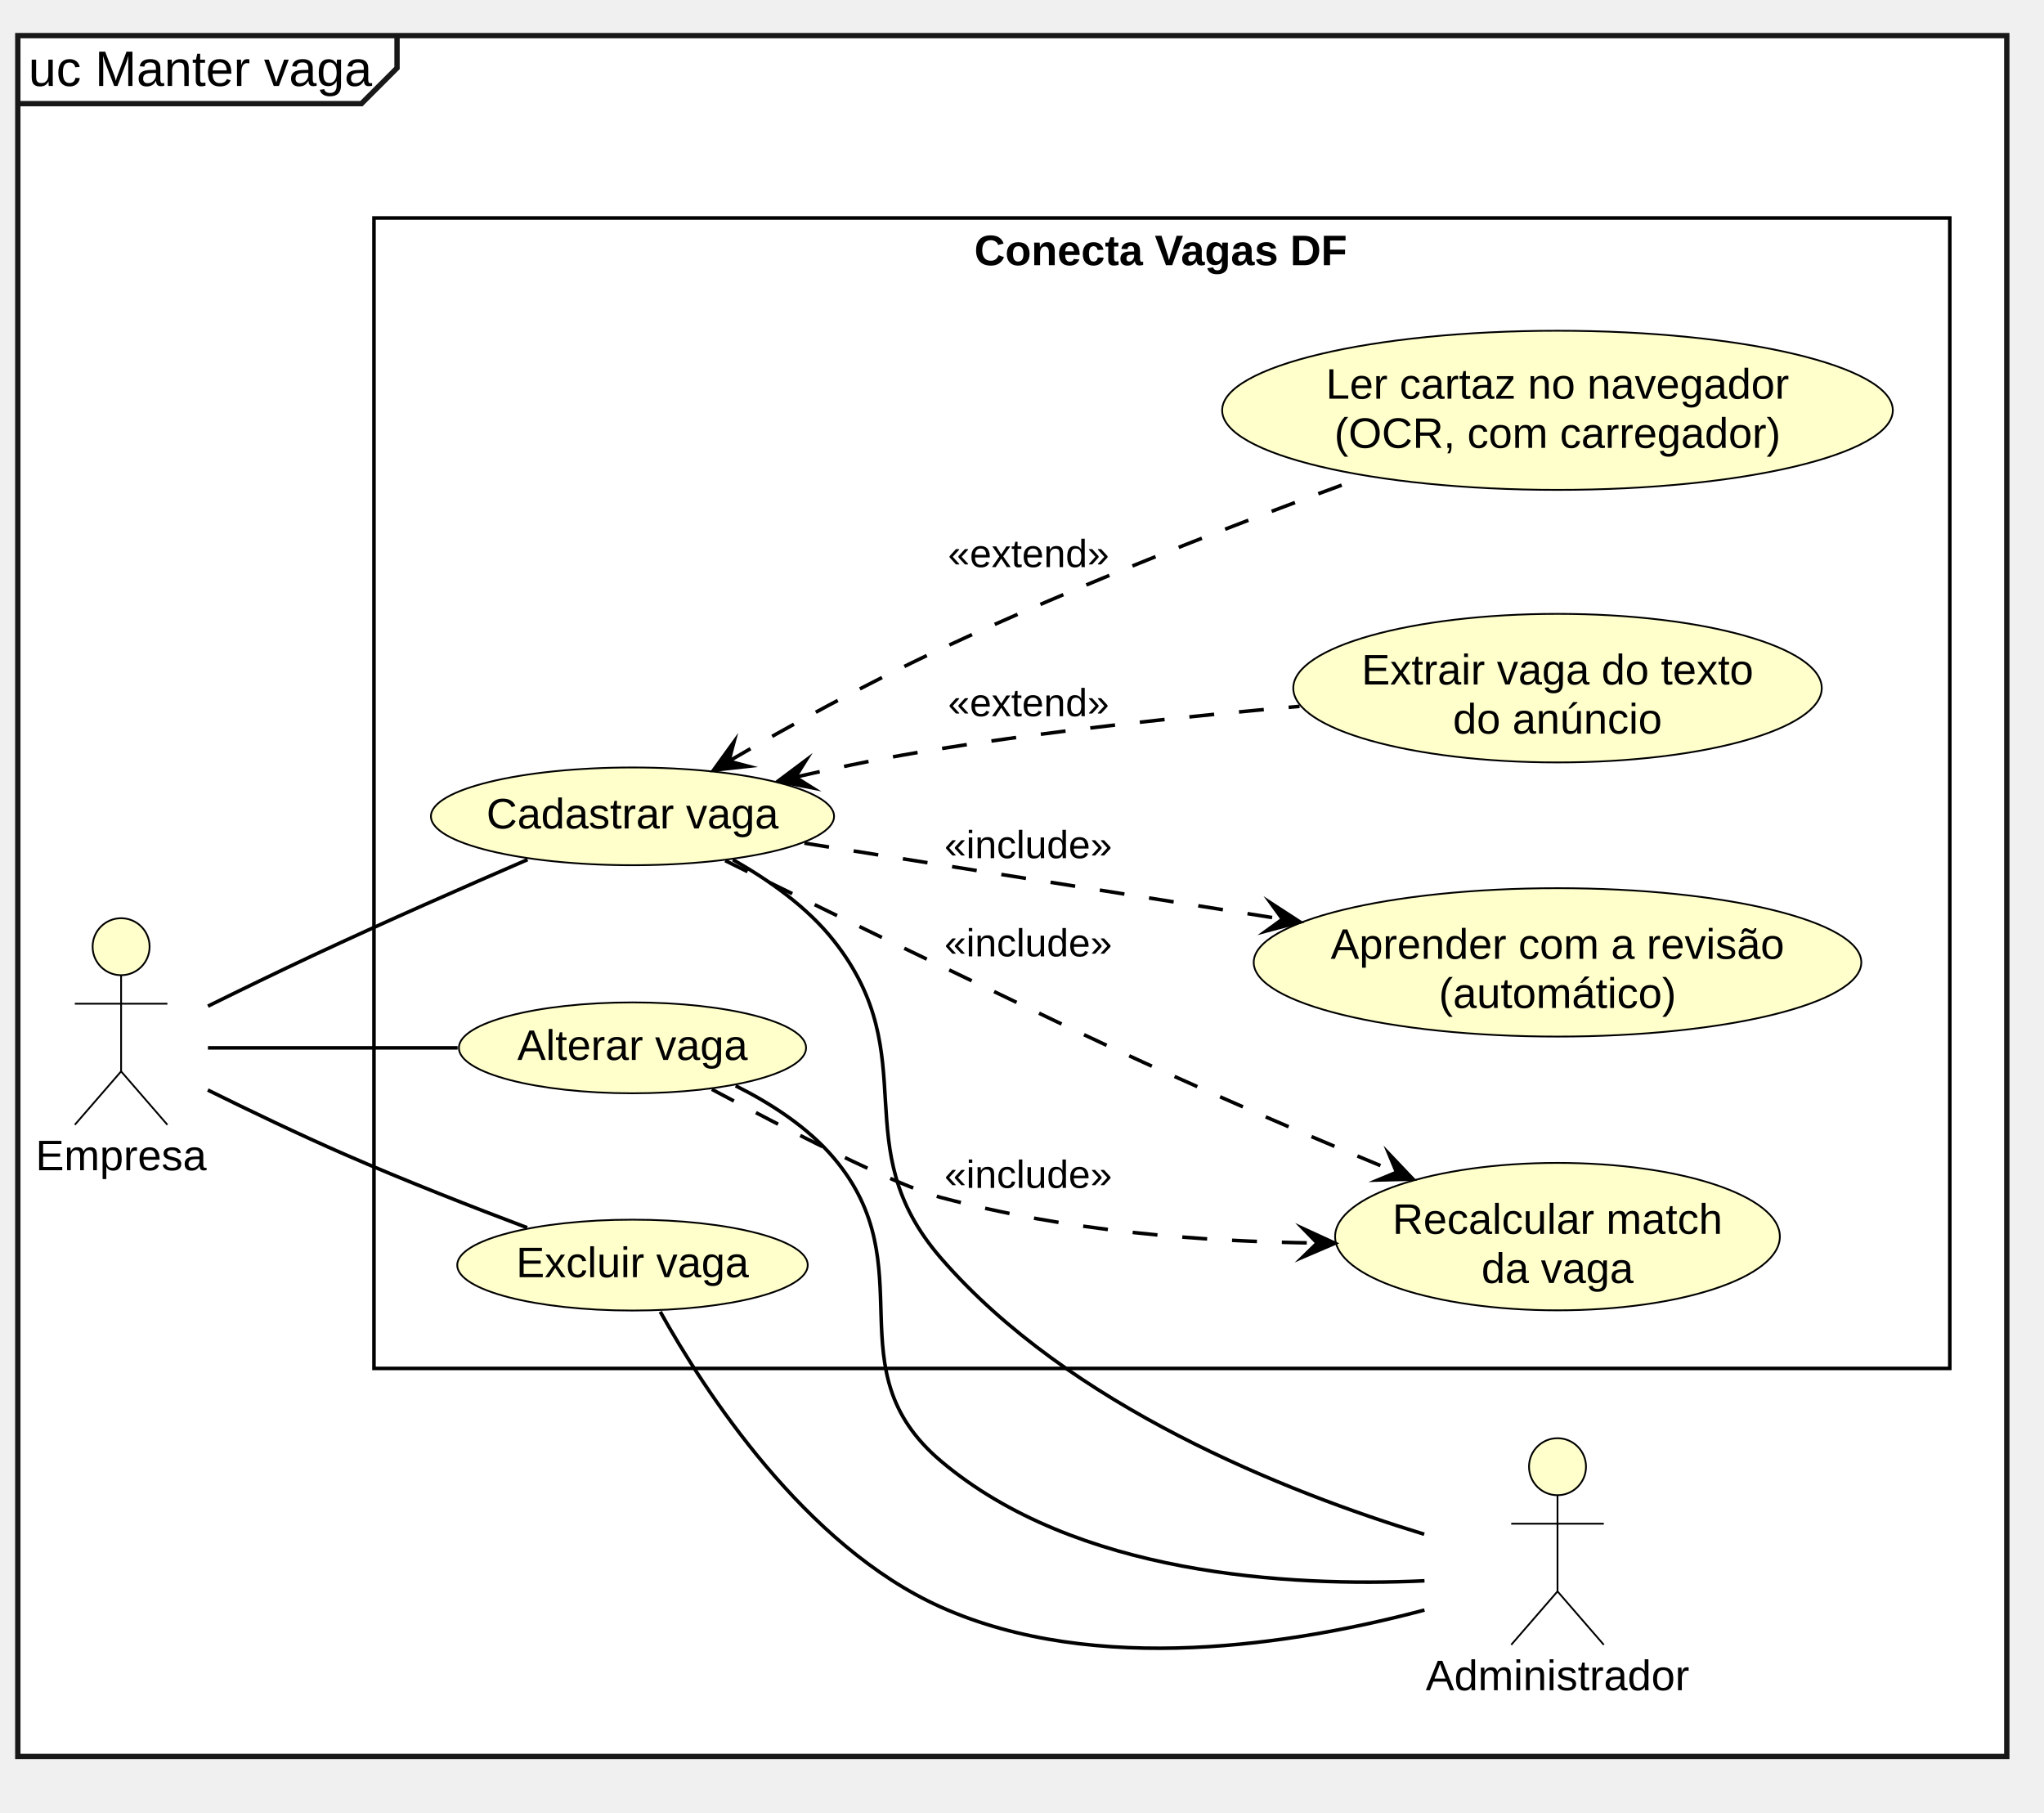
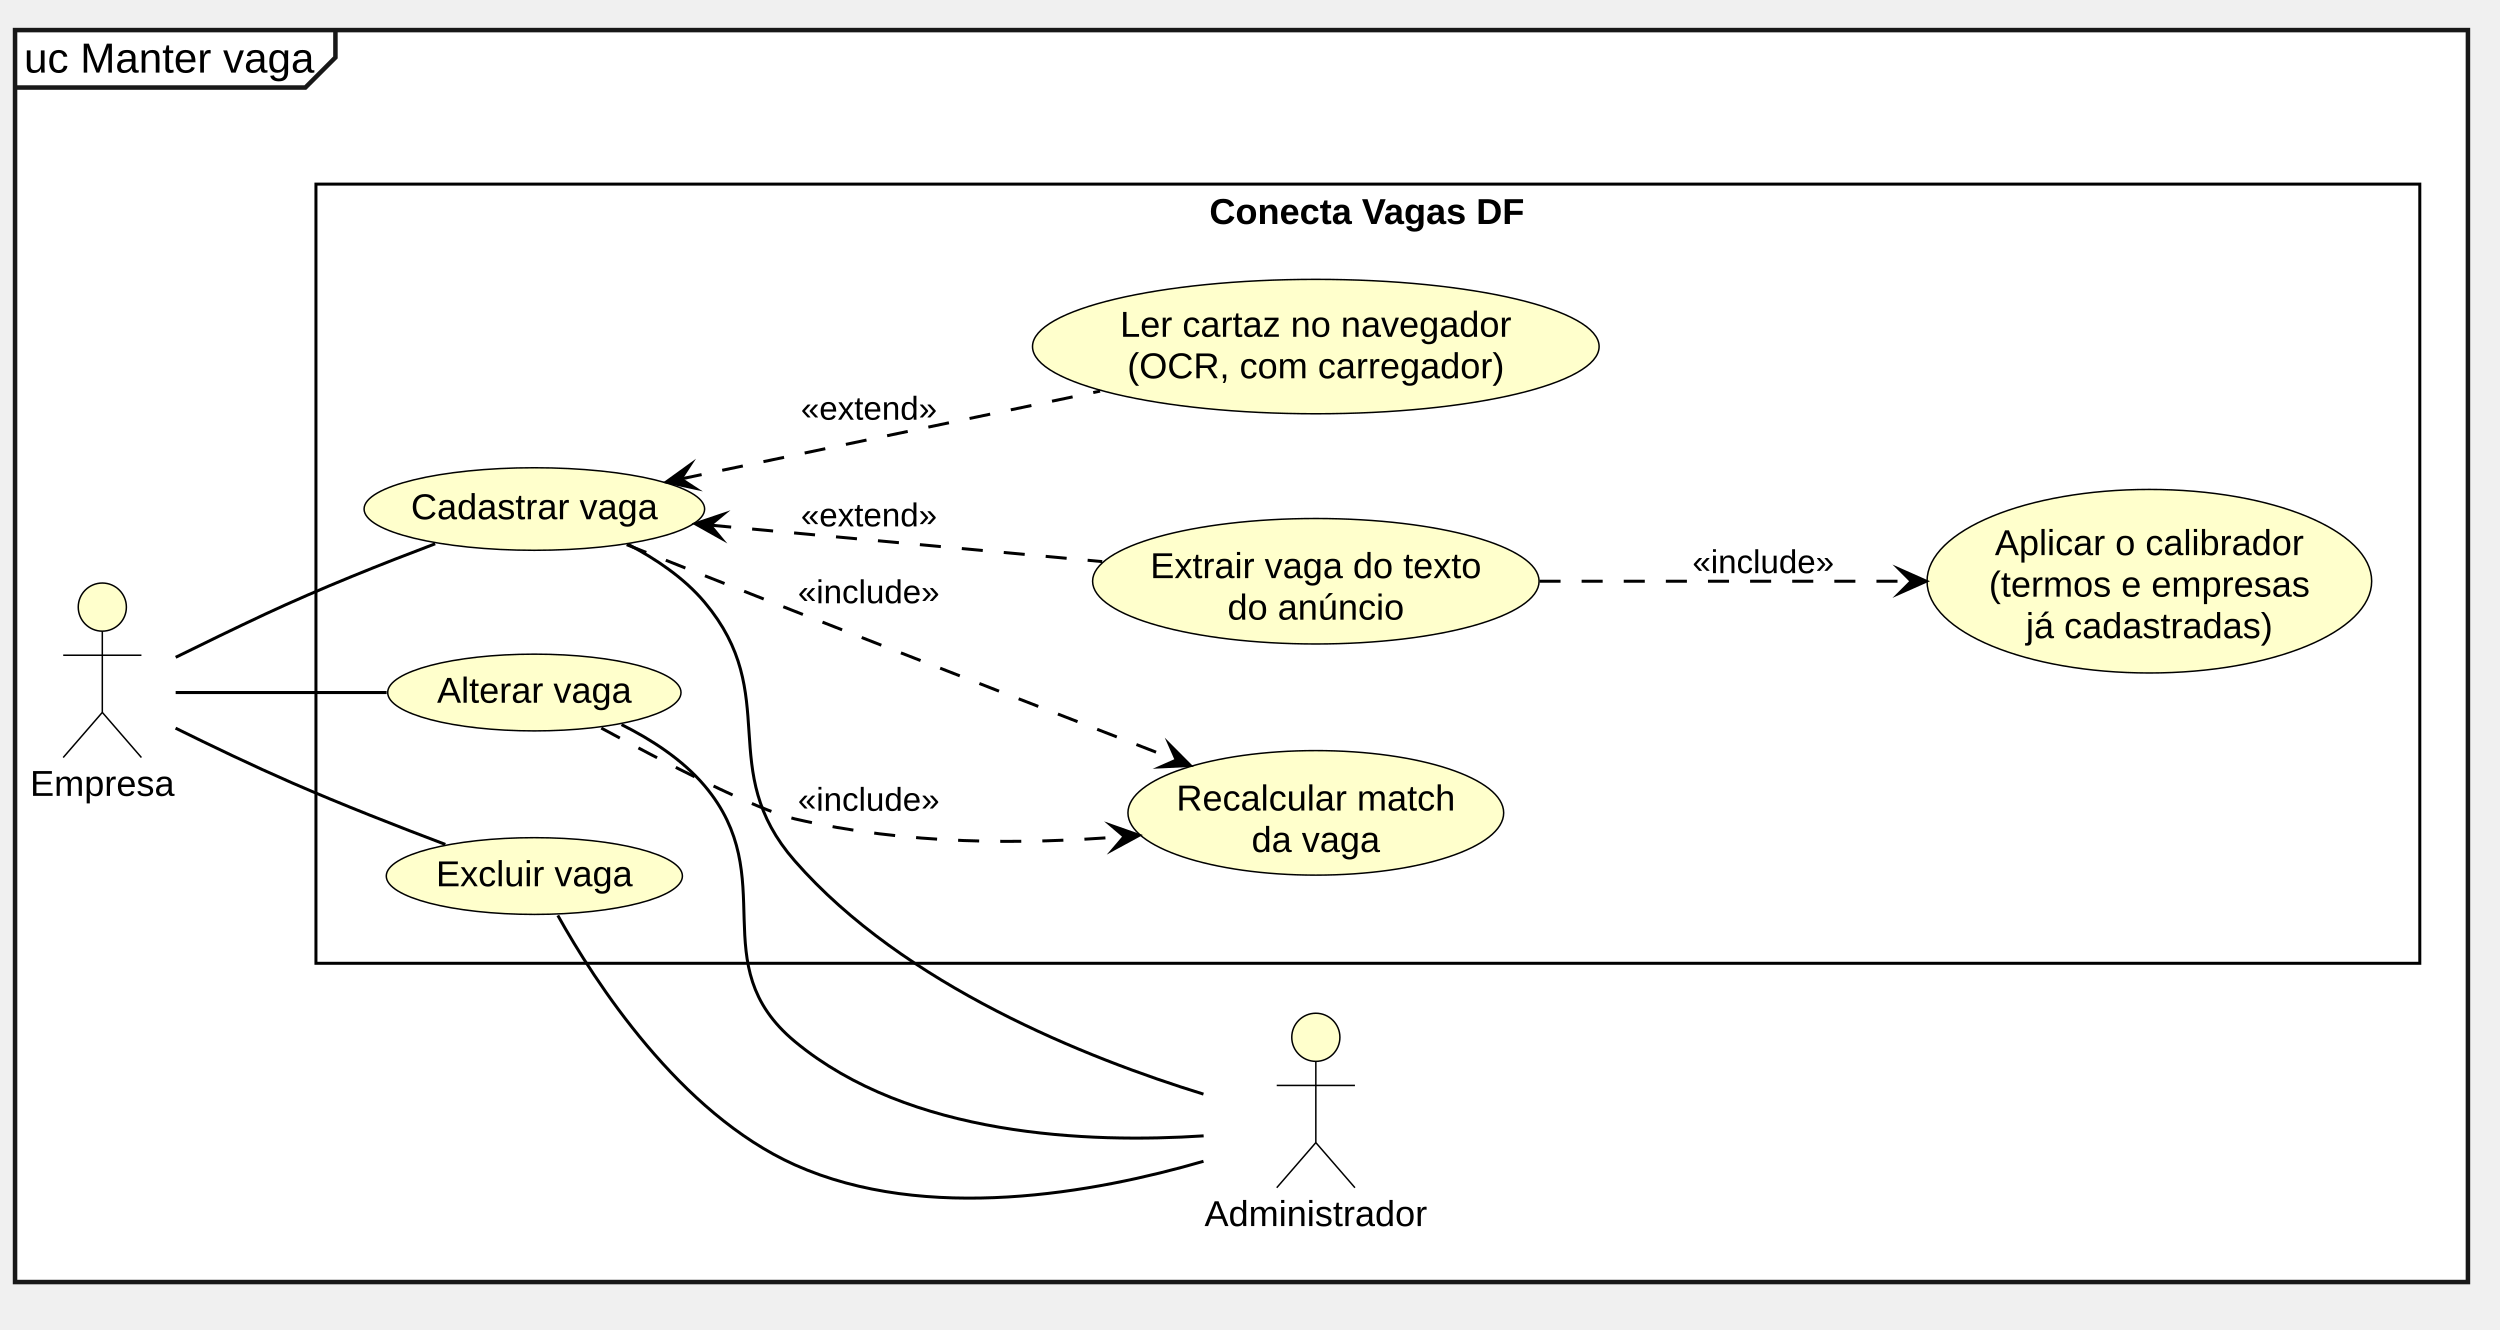
- <svg xmlns="http://www.w3.org/2000/svg" version="1.1" data-diagram-type="DESCRIPTION" style="width:574px;height:509px;background:#FFFFFF;" width="574px" height="509px" viewBox="0 0 574 509" zoomAndPan="magnify" preserveAspectRatio="none" contentStyleType="text/css">
+ <svg xmlns="http://www.w3.org/2000/svg" version="1.1" data-diagram-type="DESCRIPTION" style="width:831px;height:442px;background:#FFFFFF;" width="831px" height="442px" viewBox="0 0 831 442" zoomAndPan="magnify" preserveAspectRatio="none" contentStyleType="text/css">
  <defs />
  <g font-family="sans-serif" lengthAdjust="spacing">
-     <rect x="5" y="10" width="558.55" height="483.153" fill="#FFF" style="stroke:#181818;stroke-width:1.5;" />
+     <rect x="5" y="10" width="815.34" height="416.153" fill="#FFF" style="stroke:#181818;stroke-width:1.5;" />
    <path d="M111.496,10 L111.496,19.099 L101.496,29.099 L5,29.099" style="stroke:#181818;stroke-width:1.5;" fill="none" />
    <text x="8" y="24.132" fill="#000" font-size="14" textLength="96.496" font-family="Arial">uc Manter vaga</text>
    <g class="cluster" data-qualified-name="Conecta Vagas DF" id="ent0002" data-source-line="5">
-       <rect x="105.02" y="61.199" width="442.53" height="323" fill="#FFF" style="stroke:#000;stroke-width:1;" />
-       <text x="273.603" y="74.454" fill="#000" font-size="12" textLength="105.363" font-weight="700" font-family="Arial">Conecta Vagas DF</text>
+       <rect x="105.02" y="61.199" width="699.32" height="259" fill="#FFF" style="stroke:#000;stroke-width:1;" />
+       <text x="401.998" y="74.454" fill="#000" font-size="12" textLength="105.363" font-weight="700" font-family="Arial">Conecta Vagas DF</text>
    </g>
    <g class="entity" data-qualified-name="Conecta Vagas DF.CV" id="ent0003" data-source-line="6">
-       <ellipse cx="177.619" cy="229.198" rx="56.599" ry="13.72" fill="#FFC" style="stroke:#000;stroke-width:0.5;" />
-       <text x="136.597" y="232.598" fill="#000" font-size="12" textLength="82.043" font-family="Arial">Cadastrar vaga</text>
+       <ellipse cx="177.619" cy="169.198" rx="56.599" ry="13.72" fill="#FFC" style="stroke:#000;stroke-width:0.5;" />
+       <text x="136.597" y="172.598" fill="#000" font-size="12" textLength="82.043" font-family="Arial">Cadastrar vaga</text>
    </g>
    <g class="entity" data-qualified-name="Conecta Vagas DF.XT" id="ent0004" data-source-line="7">
      <ellipse cx="437.384" cy="193.204" rx="74.204" ry="20.855" fill="#FFC" style="stroke:#000;stroke-width:0.5;" />
      <text x="382.355" y="192.171" fill="#000" font-size="12" textLength="110.057" font-family="Arial">Extrair vaga do texto</text>
      <text x="408.025" y="205.97" fill="#000" font-size="12" textLength="58.717" font-family="Arial">do anúncio</text>
    </g>
    <g class="entity" data-qualified-name="Conecta Vagas DF.LC" id="ent0005" data-source-line="8">
      <ellipse cx="437.377" cy="115.2" rx="94.167" ry="22.341" fill="#FFC" style="stroke:#000;stroke-width:0.5;" />
      <text x="372.335" y="111.946" fill="#000" font-size="12" textLength="130.084" font-family="Arial">Ler cartaz no navegador</text>
      <text x="374.697" y="125.745" fill="#000" font-size="12" textLength="125.361" font-family="Arial">(OCR, com carregador)</text>
    </g>
    <g class="entity" data-qualified-name="Conecta Vagas DF.AV" id="ent0006" data-source-line="9">
-       <ellipse cx="177.619" cy="294.196" rx="48.749" ry="12.757" fill="#FFC" style="stroke:#000;stroke-width:0.5;" />
-       <text x="145.27" y="297.595" fill="#000" font-size="12" textLength="64.699" font-family="Arial">Alterar vaga</text>
+       <ellipse cx="177.619" cy="230.196" rx="48.749" ry="12.757" fill="#FFC" style="stroke:#000;stroke-width:0.5;" />
+       <text x="145.27" y="233.595" fill="#000" font-size="12" textLength="64.699" font-family="Arial">Alterar vaga</text>
    </g>
    <g class="entity" data-qualified-name="Conecta Vagas DF.EV" id="ent0007" data-source-line="10">
-       <ellipse cx="177.617" cy="355.196" rx="49.217" ry="12.757" fill="#FFC" style="stroke:#000;stroke-width:0.5;" />
-       <text x="144.937" y="358.595" fill="#000" font-size="12" textLength="65.361" font-family="Arial">Excluir vaga</text>
+       <ellipse cx="177.617" cy="291.196" rx="49.217" ry="12.757" fill="#FFC" style="stroke:#000;stroke-width:0.5;" />
+       <text x="144.937" y="294.595" fill="#000" font-size="12" textLength="65.361" font-family="Arial">Excluir vaga</text>
    </g>
    <g class="entity" data-qualified-name="Conecta Vagas DF.RM" id="ent0008" data-source-line="11">
-       <ellipse cx="437.376" cy="347.196" rx="62.446" ry="20.697" fill="#FFC" style="stroke:#000;stroke-width:0.5;" />
-       <text x="391.026" y="346.414" fill="#000" font-size="12" textLength="92.701" font-family="Arial">Recalcular match</text>
-       <text x="416.025" y="360.213" fill="#000" font-size="12" textLength="42.703" font-family="Arial">da vaga</text>
+       <ellipse cx="437.376" cy="270.196" rx="62.446" ry="20.697" fill="#FFC" style="stroke:#000;stroke-width:0.5;" />
+       <text x="391.026" y="269.414" fill="#000" font-size="12" textLength="92.701" font-family="Arial">Recalcular match</text>
+       <text x="416.025" y="283.213" fill="#000" font-size="12" textLength="42.703" font-family="Arial">da vaga</text>
    </g>
-     <g class="entity" data-qualified-name="Conecta Vagas DF.AA" id="ent0009" data-source-line="12">
-       <ellipse cx="437.384" cy="270.2" rx="85.314" ry="20.832" fill="#FFC" style="stroke:#000;stroke-width:0.5;" />
-       <text x="373.687" y="269.205" fill="#000" font-size="12" textLength="127.395" font-family="Arial">Aprender com a revisão</text>
-       <text x="404.038" y="283.004" fill="#000" font-size="12" textLength="66.691" font-family="Arial">(automático)</text>
+     <g class="entity" data-qualified-name="Conecta Vagas DF.CB" id="ent0009" data-source-line="12">
+       <ellipse cx="714.447" cy="193.195" rx="73.897" ry="30.506" fill="#FFC" style="stroke:#000;stroke-width:0.5;" />
+       <text x="663.09" y="184.531" fill="#000" font-size="12" textLength="102.715" font-family="Arial">Aplicar o calibrador</text>
+       <text x="661.097" y="198.33" fill="#000" font-size="12" textLength="106.699" font-family="Arial">(termos e empresas</text>
+       <text x="673.425" y="212.129" fill="#000" font-size="12" textLength="82.043" font-family="Arial">já cadastradas)</text>
    </g>
    <g class="entity" data-qualified-name="E" id="ent0001" data-source-line="4">
-       <ellipse cx="34.009" cy="265.799" rx="8" ry="8" fill="#FFC" style="stroke:#000;stroke-width:0.5;" />
-       <path d="M34.009,273.799 L34.009,300.799 M21.009,281.799 L47.009,281.799 M34.009,300.799 L21.009,315.799 M34.009,300.799 L47.009,315.799" style="stroke:#000;stroke-width:0.5;" fill="none" />
-       <text x="10" y="328.554" fill="#000" font-size="12" textLength="48.018" font-family="Arial">Empresa</text>
+       <ellipse cx="34.009" cy="201.799" rx="8" ry="8" fill="#FFC" style="stroke:#000;stroke-width:0.5;" />
+       <path d="M34.009,209.799 L34.009,236.799 M21.009,217.799 L47.009,217.799 M34.009,236.799 L21.009,251.799 M34.009,236.799 L47.009,251.799" style="stroke:#000;stroke-width:0.5;" fill="none" />
+       <text x="10" y="264.554" fill="#000" font-size="12" textLength="48.018" font-family="Arial">Empresa</text>
    </g>
    <g class="entity" data-qualified-name="A" id="ent0010" data-source-line="14">
-       <ellipse cx="437.384" cy="411.799" rx="8" ry="8" fill="#FFC" style="stroke:#000;stroke-width:0.5;" />
-       <path d="M437.384,419.799 L437.384,446.799 M424.384,427.799 L450.384,427.799 M437.384,446.799 L424.384,461.799 M437.384,446.799 L450.384,461.799" style="stroke:#000;stroke-width:0.5;" fill="none" />
-       <text x="400.37" y="474.554" fill="#000" font-size="12" textLength="74.027" font-family="Arial">Administrador</text>
+       <ellipse cx="437.384" cy="344.799" rx="8" ry="8" fill="#FFC" style="stroke:#000;stroke-width:0.5;" />
+       <path d="M437.384,352.799 L437.384,379.799 M424.384,360.799 L450.384,360.799 M437.384,379.799 L424.384,394.799 M437.384,379.799 L450.384,394.799" style="stroke:#000;stroke-width:0.5;" fill="none" />
+       <text x="400.37" y="407.554" fill="#000" font-size="12" textLength="74.027" font-family="Arial">Administrador</text>
    </g>
    <g class="link" data-entity-1="ent0001" data-entity-2="ent0003" id="lnk11" data-source-line="15" data-link-type="association">
-       <path d="M58.4,282.489 C67.6,277.949 78.27,272.759 88.02,268.199 C107.96,258.879 130.7,248.889 148.14,241.349" style="stroke:#000;stroke-width:1;" fill="none" id="E-CV" />
+       <path d="M58.4,218.489 C67.6,213.949 78.27,208.759 88.02,204.199 C106.45,195.589 127.62,187.169 144.65,180.749" style="stroke:#000;stroke-width:1;" fill="none" id="E-CV" />
    </g>
    <g class="link" data-entity-1="ent0001" data-entity-2="ent0006" id="lnk12" data-source-line="16" data-link-type="association">
-       <path d="M58.39,294.199 C77.4,294.199 104.85,294.199 128.52,294.199" style="stroke:#000;stroke-width:1;" fill="none" id="E-AV" />
+       <path d="M58.39,230.199 C77.4,230.199 104.85,230.199 128.52,230.199" style="stroke:#000;stroke-width:1;" fill="none" id="E-AV" />
    </g>
    <g class="link" data-entity-1="ent0001" data-entity-2="ent0007" id="lnk13" data-source-line="17" data-link-type="association">
-       <path d="M58.36,306.039 C69.9,311.749 84.08,318.559 97.02,324.199 C113.74,331.489 132.77,338.929 148.03,344.689" style="stroke:#000;stroke-width:1;" fill="none" id="E-EV" />
+       <path d="M58.36,242.039 C69.9,247.749 84.08,254.559 97.02,260.199 C113.74,267.489 132.77,274.929 148.03,280.689" style="stroke:#000;stroke-width:1;" fill="none" id="E-EV" />
    </g>
    <g class="link" data-entity-1="ent0003" data-entity-2="ent0010" id="lnk14" data-source-line="18" data-link-type="association">
-       <path d="M205.81,241.379 C215.92,247.069 226.74,254.699 234.21,264.199 C260.04,296.999 236.88,321.649 264.21,353.199 C300.29,394.829 361.09,418.889 399.95,430.759" style="stroke:#000;stroke-width:1;" fill="none" id="CV-A" />
+       <path d="M208.91,181.019 C218.06,185.819 227.46,192.159 234.21,200.199 C260.26,231.189 237.54,255.749 264.21,286.199 C300.51,327.639 361.25,351.749 400.03,363.689" style="stroke:#000;stroke-width:1;" fill="none" id="CV-A" />
    </g>
    <g class="link" data-entity-1="ent0006" data-entity-2="ent0010" id="lnk15" data-source-line="19" data-link-type="association">
-       <path d="M206.59,304.859 C216.44,309.779 226.88,316.499 234.21,325.199 C260.05,355.819 233.63,384.329 264.21,410.199 C302.09,442.229 361.81,445.589 400.03,443.829" style="stroke:#000;stroke-width:1;" fill="none" id="AV-A" />
+       <path d="M206.59,240.859 C216.44,245.779 226.88,252.499 234.21,261.199 C260.05,291.819 233.41,320.589 264.21,346.199 C302.26,377.819 361.93,380.069 400.09,377.559" style="stroke:#000;stroke-width:1;" fill="none" id="AV-A" />
    </g>
    <g class="link" data-entity-1="ent0007" data-entity-2="ent0010" id="lnk16" data-source-line="20" data-link-type="association">
-       <path d="M185.42,368.289 C197.7,390.309 225.91,434.029 264.21,451.199 C307.81,470.739 363.91,461.659 400.02,452.039" style="stroke:#000;stroke-width:1;" fill="none" id="EV-A" />
+       <path d="M185.42,304.289 C197.7,326.309 225.91,370.029 264.21,387.199 C307.86,406.759 363.96,396.509 400.04,386.009" style="stroke:#000;stroke-width:1;" fill="none" id="EV-A" />
    </g>
    <g class="link" data-entity-1="ent0003" data-entity-2="ent0004" id="lnk17" data-source-line="21" data-link-type="dependency">
-       <path d="M223.364,218.194 C237.704,214.914 249.18,212.599 264.21,210.199 C297.14,204.939 333.88,201.049 364.94,198.319" style="stroke:#000;stroke-width:1;stroke-dasharray:7,7;" fill="none" id="CV-backto-XT" />
-       <polygon points="218.49,219.309,228.155,221.201,223.364,218.194,226.372,213.403,218.49,219.309" fill="#000" style="stroke:#000;stroke-width:1;stroke-linejoin:miter;stroke-miterlimit:10;" />
-       <text x="266.21" y="201.087" fill="#000" font-size="11" textLength="45.262" font-family="Arial">«extend»</text>
+       <path d="M236.068,174.552 C275.078,178.182 323.72,182.709 366.38,186.679" style="stroke:#000;stroke-width:1;stroke-dasharray:7,7;" fill="none" id="CV-backto-XT" />
+       <polygon points="231.09,174.089,239.681,178.905,236.068,174.552,240.422,170.94,231.09,174.089" fill="#000" style="stroke:#000;stroke-width:1;stroke-linejoin:miter;stroke-miterlimit:10;" />
+       <text x="266.21" y="174.967" fill="#000" font-size="11" textLength="45.262" font-family="Arial">«extend»</text>
    </g>
    <g class="link" data-entity-1="ent0003" data-entity-2="ent0005" id="lnk18" data-source-line="22" data-link-type="dependency">
-       <path d="M204.692,213.704 C221.762,203.774 241.94,192.599 264.21,182.199 C303.31,163.959 348.85,146.389 383.27,133.819" style="stroke:#000;stroke-width:1;stroke-dasharray:7,7;" fill="none" id="CV-backto-LC" />
-       <polygon points="200.37,216.219,210.161,215.151,204.692,213.704,206.138,208.236,200.37,216.219" fill="#000" style="stroke:#000;stroke-width:1;stroke-linejoin:miter;stroke-miterlimit:10;" />
-       <text x="266.21" y="159.217" fill="#000" font-size="11" textLength="45.262" font-family="Arial">«extend»</text>
+       <path d="M226.364,159.194 C265.594,150.984 319.49,139.689 365.67,130.009" style="stroke:#000;stroke-width:1;stroke-dasharray:7,7;" fill="none" id="CV-backto-LC" />
+       <polygon points="221.47,160.219,231.099,162.29,226.364,159.194,229.46,154.46,221.47,160.219" fill="#000" style="stroke:#000;stroke-width:1;stroke-linejoin:miter;stroke-miterlimit:10;" />
+       <text x="266.21" y="139.517" fill="#000" font-size="11" textLength="45.262" font-family="Arial">«extend»</text>
    </g>
    <g class="link" data-entity-1="ent0003" data-entity-2="ent0008" id="lnk19" data-source-line="23" data-link-type="dependency">
-       <path d="M203.65,241.629 C220.69,250.059 243.77,261.399 264.21,271.199 C299.18,287.959 307.77,292.489 343.21,308.199 C360.69,315.949 375.55,322.256 392.17,329.136" style="stroke:#000;stroke-width:1;stroke-dasharray:7,7;" fill="none" id="CV-to-RM" />
-       <polygon points="396.79,331.049,390.004,323.91,392.17,329.136,386.944,331.302,396.79,331.049" fill="#000" style="stroke:#000;stroke-width:1;stroke-linejoin:miter;stroke-miterlimit:10;" />
-       <text x="265.21" y="268.517" fill="#000" font-size="11" textLength="47.094" font-family="Arial">«include»</text>
+       <path d="M208.31,181.049 C224.77,187.609 245.61,195.889 264.21,203.199 C309.14,220.859 356.088,239.101 390.988,252.631" style="stroke:#000;stroke-width:1;stroke-dasharray:7,7;" fill="none" id="CV-to-RM" />
+       <polygon points="395.65,254.439,388.704,247.456,390.988,252.631,385.813,254.915,395.65,254.439" fill="#000" style="stroke:#000;stroke-width:1;stroke-linejoin:miter;stroke-miterlimit:10;" />
+       <text x="265.21" y="200.517" fill="#000" font-size="11" textLength="47.094" font-family="Arial">«include»</text>
    </g>
    <g class="link" data-entity-1="ent0006" data-entity-2="ent0008" id="lnk20" data-source-line="24" data-link-type="dependency">
-       <path d="M199.91,305.839 C220.8,317.049 251.34,332.779 264.21,336.199 C300.11,345.749 336.62,348.564 369.89,348.994" style="stroke:#000;stroke-width:1;stroke-dasharray:7,7;" fill="none" id="AV-to-RM" />
-       <polygon points="374.89,349.059,365.942,344.943,369.89,348.994,365.839,352.942,374.89,349.059" fill="#000" style="stroke:#000;stroke-width:1;stroke-linejoin:miter;stroke-miterlimit:10;" />
-       <text x="265.21" y="333.517" fill="#000" font-size="11" textLength="47.094" font-family="Arial">«include»</text>
+       <path d="M199.87,242.009 C220.72,253.349 251.23,269.189 264.21,272.199 C301.63,280.889 339.876,280.745 373.666,278.055" style="stroke:#000;stroke-width:1;stroke-dasharray:7,7;" fill="none" id="AV-to-RM" />
+       <polygon points="378.65,277.659,369.361,274.385,373.666,278.055,369.996,282.36,378.65,277.659" fill="#000" style="stroke:#000;stroke-width:1;stroke-linejoin:miter;stroke-miterlimit:10;" />
+       <text x="265.21" y="269.517" fill="#000" font-size="11" textLength="47.094" font-family="Arial">«include»</text>
    </g>
-     <g class="link" data-entity-1="ent0003" data-entity-2="ent0009" id="lnk21" data-source-line="25" data-link-type="dependency">
-       <path d="M225.89,236.719 C264.85,242.919 315.752,251.013 360.132,258.073" style="stroke:#000;stroke-width:1;stroke-dasharray:7,7;" fill="none" id="CV-to-AA" />
-       <polygon points="365.07,258.859,356.81,253.494,360.132,258.073,355.553,261.395,365.07,258.859" fill="#000" style="stroke:#000;stroke-width:1;stroke-linejoin:miter;stroke-miterlimit:10;" />
-       <text x="265.21" y="240.947" fill="#000" font-size="11" textLength="47.094" font-family="Arial">«include»</text>
+     <g class="link" data-entity-1="ent0004" data-entity-2="ent0009" id="lnk21" data-source-line="25" data-link-type="dependency">
+       <path d="M511.73,193.199 C551.52,193.199 595.54,193.199 635.3,193.199" style="stroke:#000;stroke-width:1;stroke-dasharray:7,7;" fill="none" id="XT-to-CB" />
+       <polygon points="640.3,193.199,631.3,189.199,635.3,193.199,631.3,197.199,640.3,193.199" fill="#000" style="stroke:#000;stroke-width:1;stroke-linejoin:miter;stroke-miterlimit:10;" />
+       <text x="562.55" y="190.517" fill="#000" font-size="11" textLength="47.094" font-family="Arial">«include»</text>
    </g>
  </g>
</svg>
